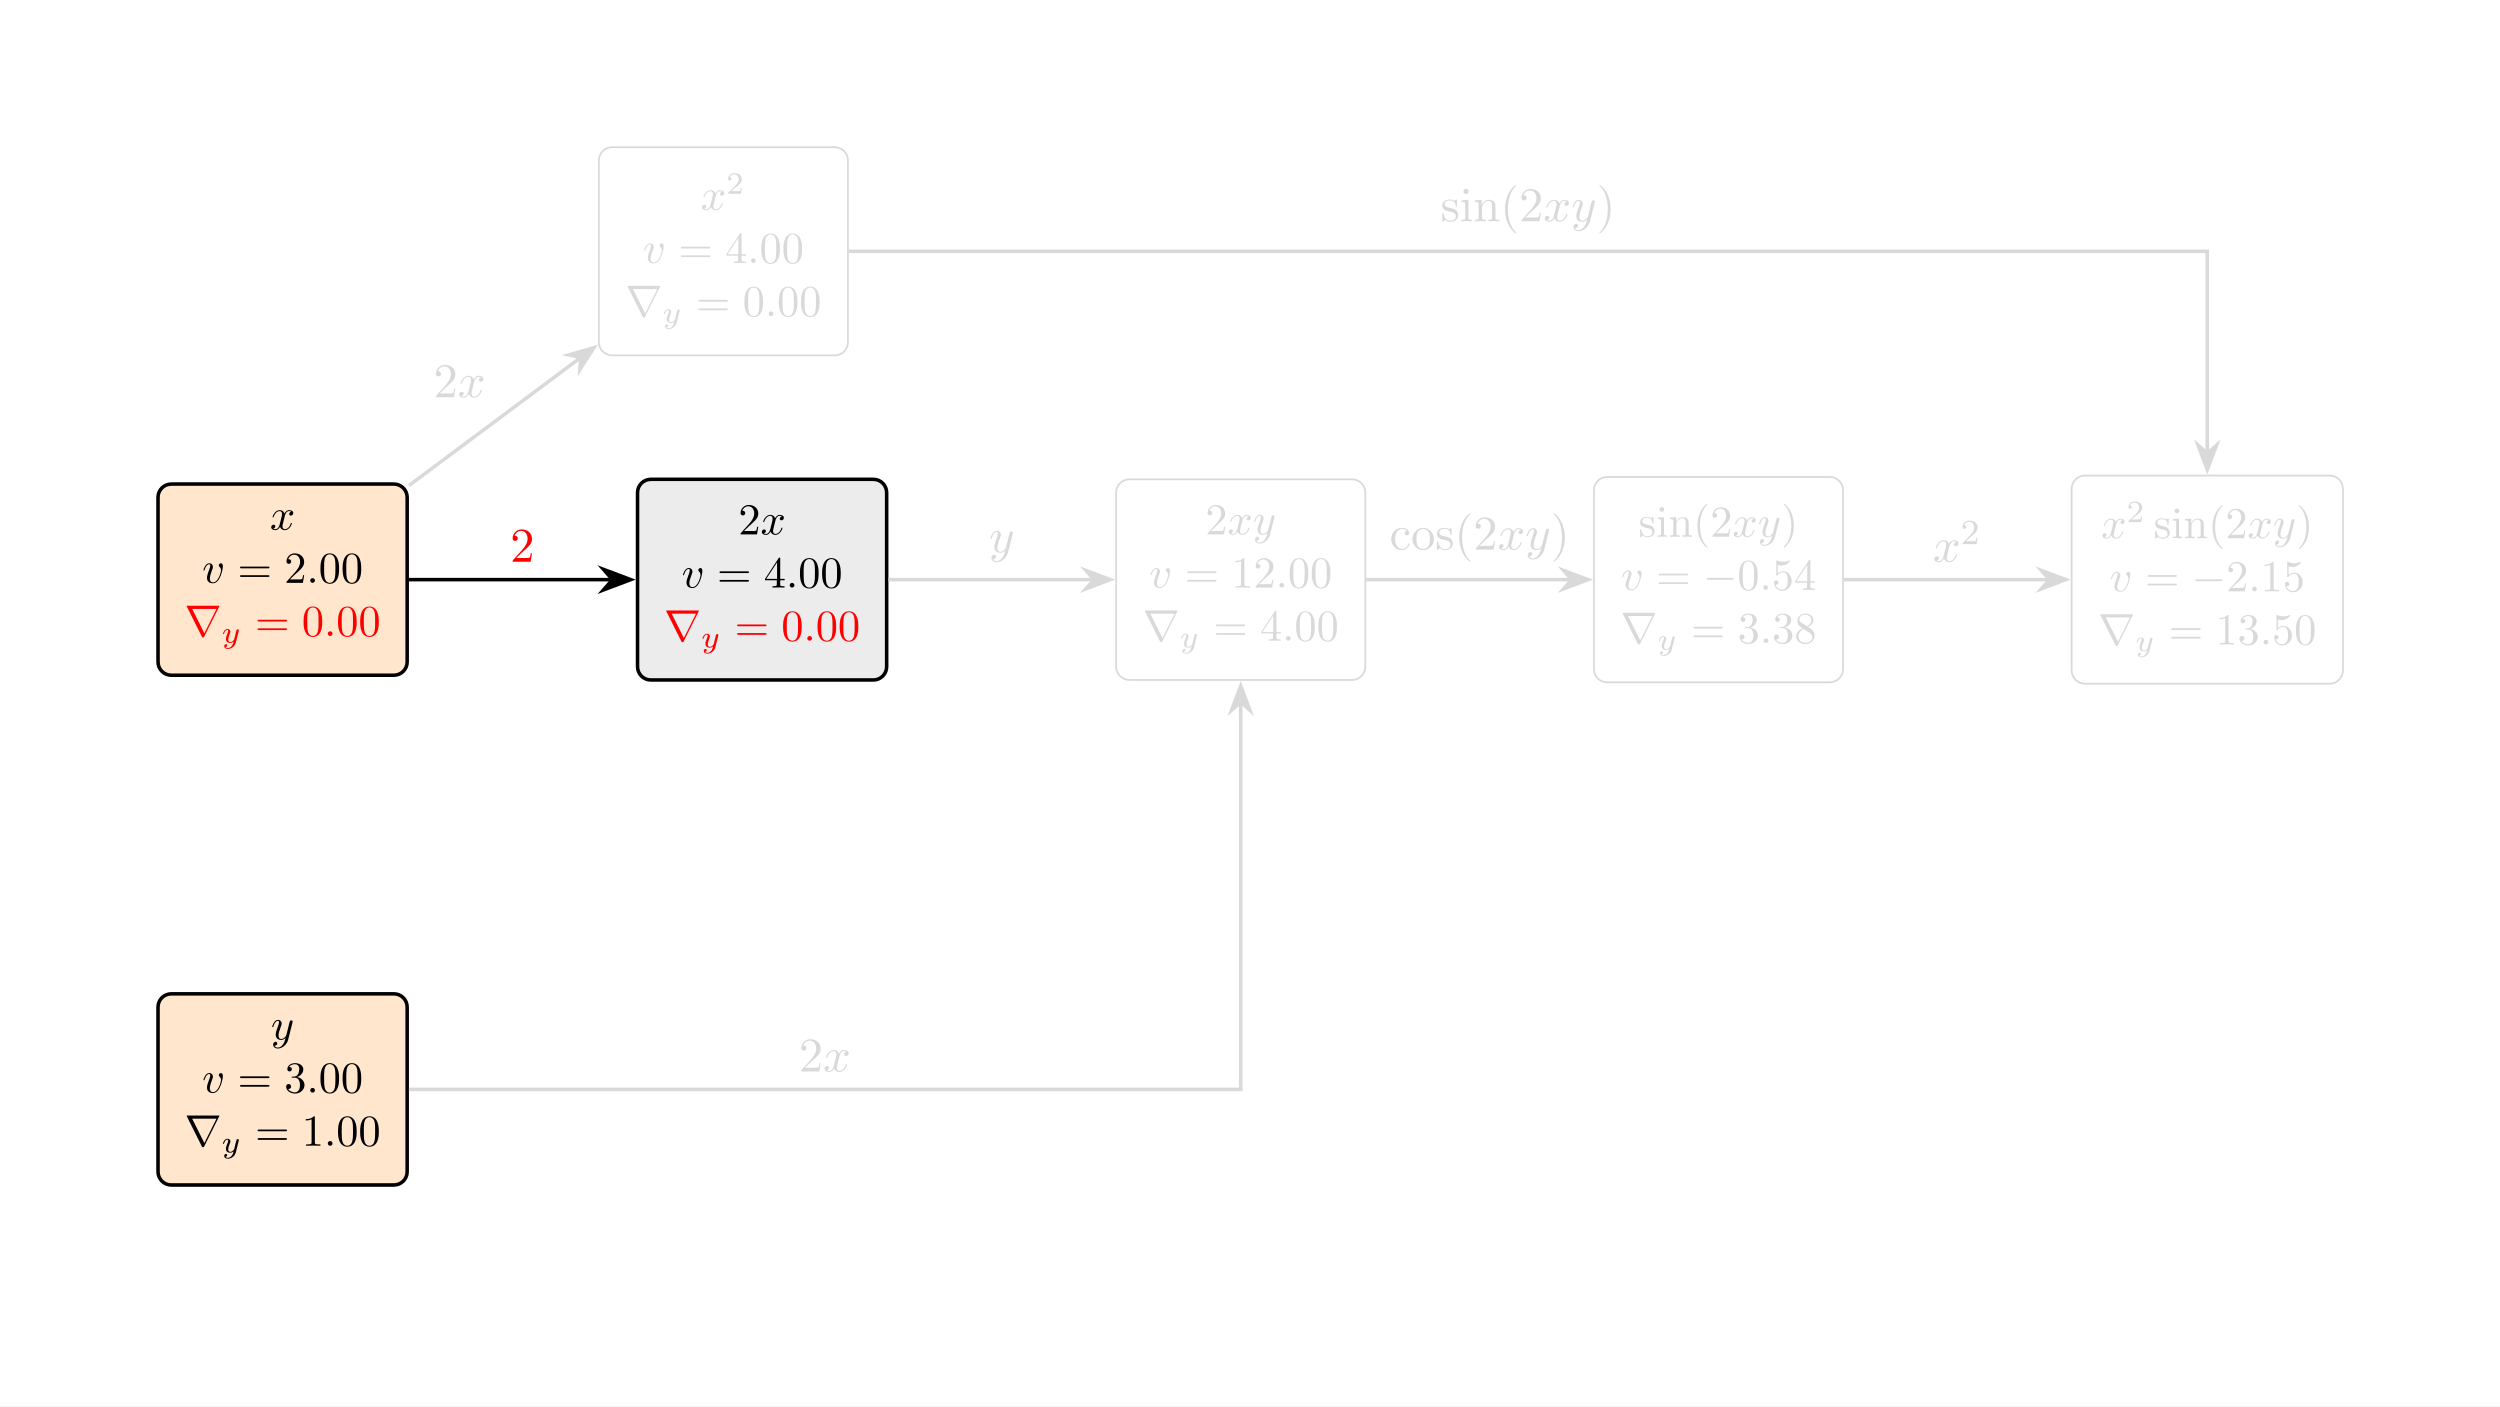
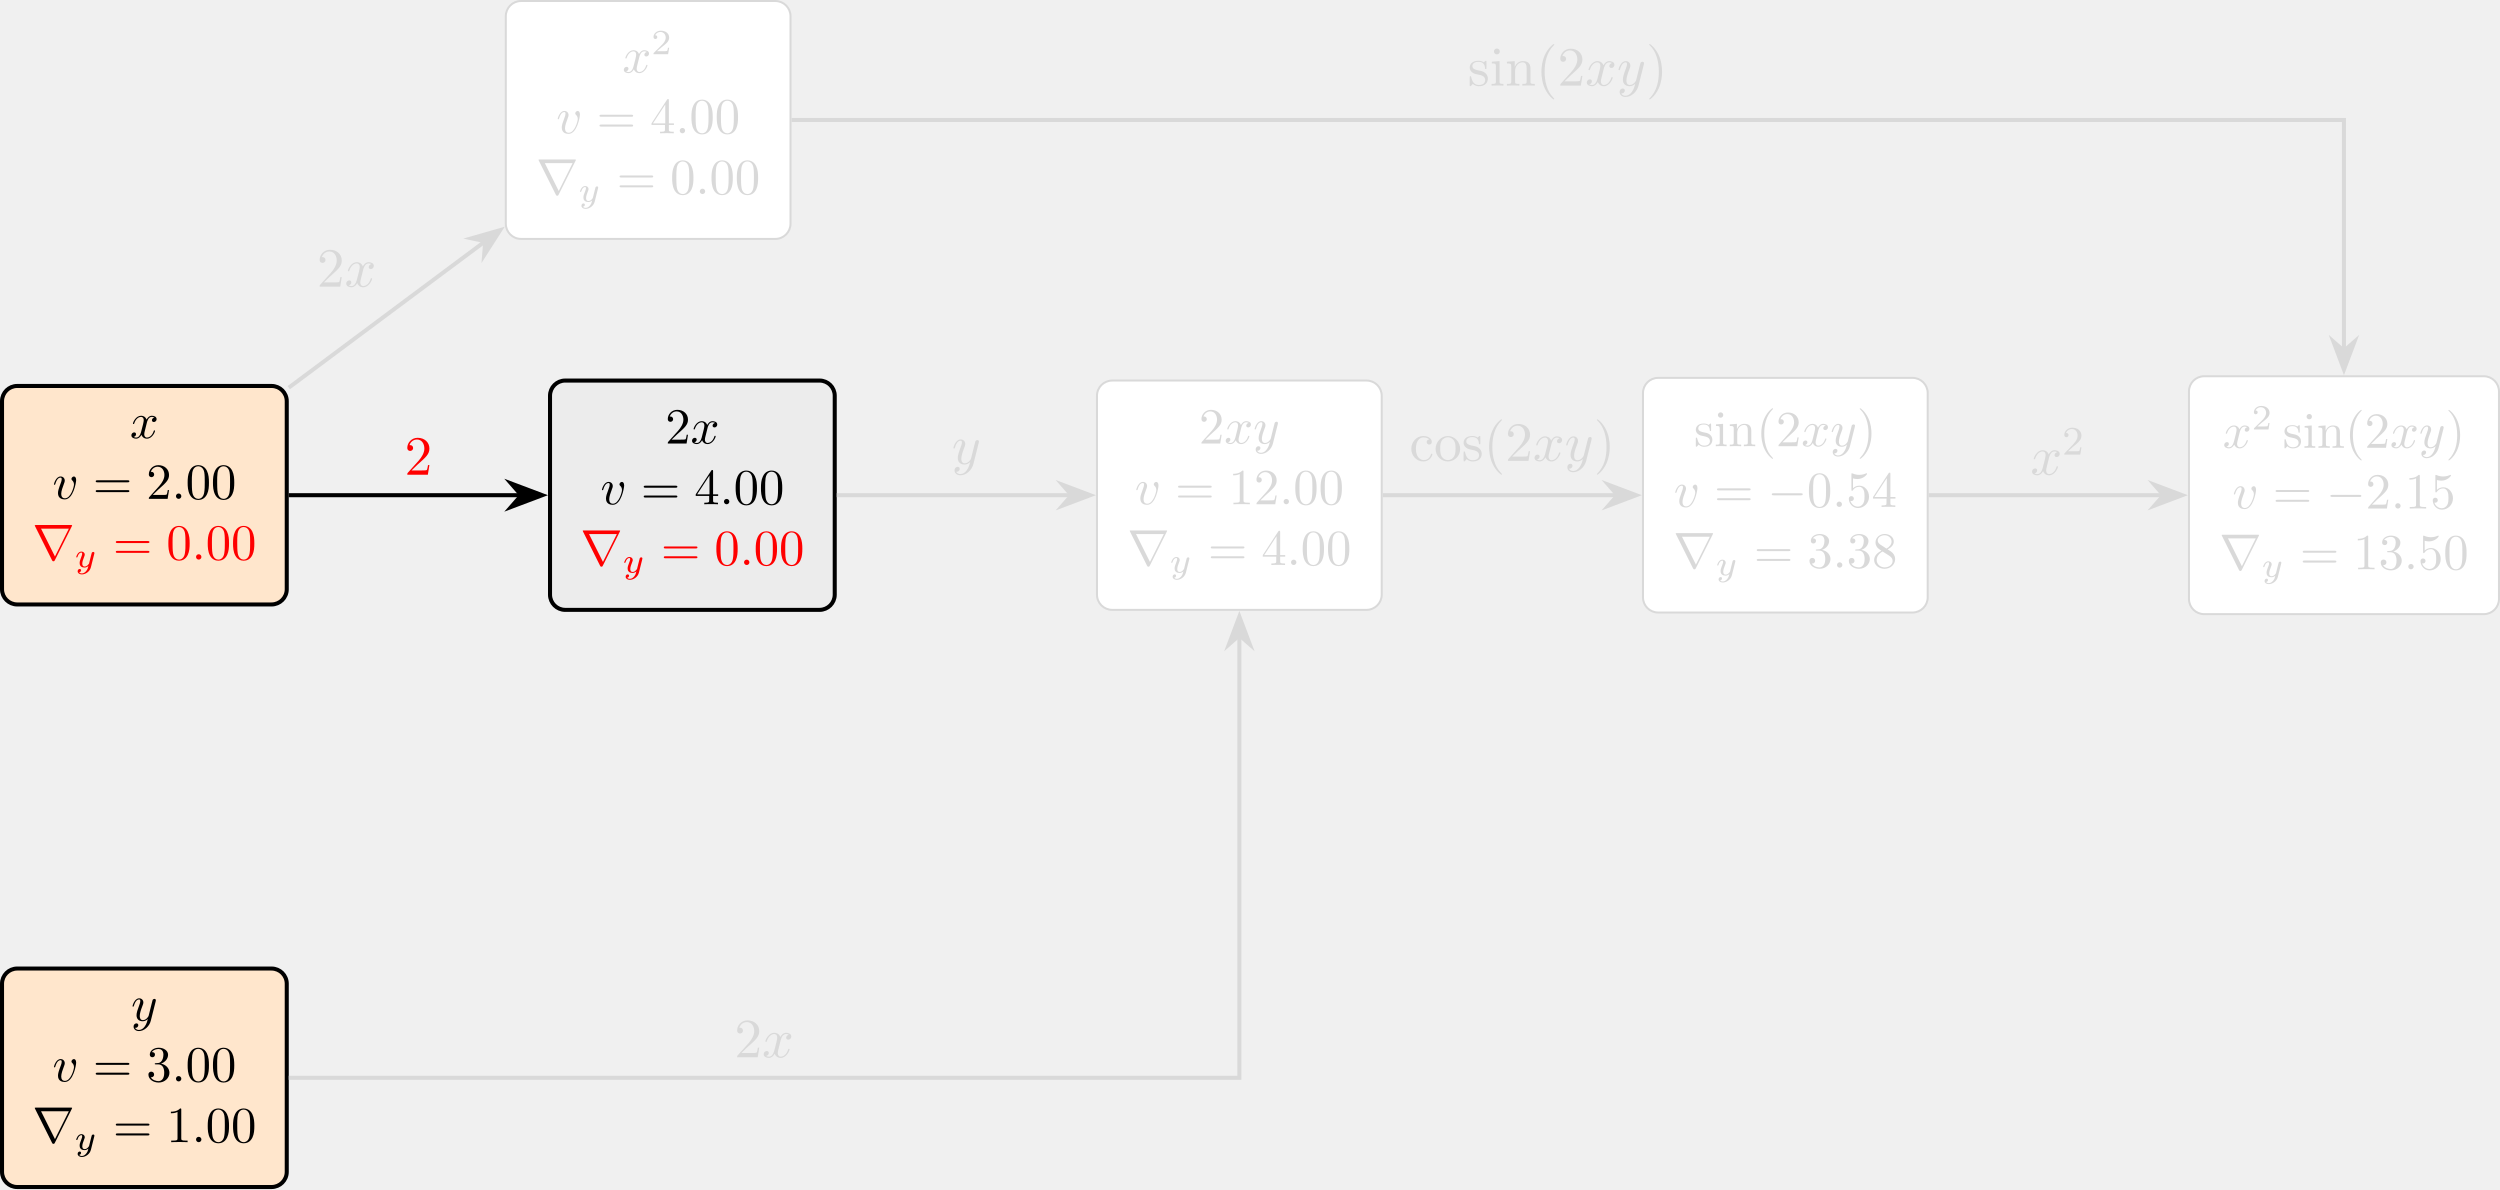
- <svg xmlns="http://www.w3.org/2000/svg" xmlns:xlink="http://www.w3.org/1999/xlink" version="1.1" width="453.543pt" height="255.118pt" viewBox="-72 -72 453.543 255.118">
+ <svg xmlns="http://www.w3.org/2000/svg" xmlns:xlink="http://www.w3.org/1999/xlink" version="1.1" width="396.861pt" height="188.755pt" viewBox="-43.653 -45.454 396.861 188.755">
  <defs>
    <path id="g0-58" d="M2.095-.578C2.095-.895 1.833-1.156 1.516-1.156S.938-.895 .938-.578S1.2 0 1.516 0S2.095-.262 2.095-.578Z" />
    <path id="g0-118" d="M5.105-4.058C5.105-4.647 4.822-4.822 4.625-4.822C4.353-4.822 4.091-4.538 4.091-4.298C4.091-4.156 4.145-4.091 4.265-3.971C4.495-3.753 4.636-3.469 4.636-3.076C4.636-2.618 3.971-.12 2.695-.12C2.138-.12 1.887-.502 1.887-1.069C1.887-1.68 2.182-2.476 2.52-3.382C2.596-3.567 2.651-3.72 2.651-3.927C2.651-4.418 2.302-4.822 1.756-4.822C.731-4.822 .316-3.24 .316-3.142C.316-3.033 .425-3.033 .447-3.033C.556-3.033 .567-3.055 .622-3.229C.938-4.331 1.407-4.582 1.724-4.582C1.811-4.582 1.996-4.582 1.996-4.233C1.996-3.96 1.887-3.665 1.811-3.469C1.331-2.204 1.189-1.702 1.189-1.233C1.189-.055 2.149 .12 2.651 .12C4.484 .12 5.105-3.491 5.105-4.058Z" />
    <path id="g0-120" d="M3.644-3.295C3.709-3.578 3.96-4.582 4.724-4.582C4.778-4.582 5.04-4.582 5.269-4.44C4.964-4.385 4.745-4.113 4.745-3.851C4.745-3.676 4.865-3.469 5.16-3.469C5.4-3.469 5.749-3.665 5.749-4.102C5.749-4.669 5.105-4.822 4.735-4.822C4.102-4.822 3.72-4.244 3.589-3.993C3.316-4.713 2.727-4.822 2.411-4.822C1.276-4.822 .655-3.415 .655-3.142C.655-3.033 .764-3.033 .785-3.033C.873-3.033 .905-3.055 .927-3.153C1.298-4.309 2.018-4.582 2.389-4.582C2.596-4.582 2.978-4.484 2.978-3.851C2.978-3.513 2.793-2.782 2.389-1.255C2.215-.578 1.833-.12 1.353-.12C1.287-.12 1.036-.12 .807-.262C1.08-.316 1.32-.545 1.32-.851C1.32-1.145 1.08-1.233 .916-1.233C.589-1.233 .316-.949 .316-.6C.316-.098 .862 .12 1.342 .12C2.062 .12 2.455-.644 2.487-.709C2.618-.305 3.011 .12 3.665 .12C4.789 .12 5.411-1.287 5.411-1.56C5.411-1.669 5.313-1.669 5.28-1.669C5.182-1.669 5.16-1.625 5.138-1.549C4.778-.382 4.036-.12 3.687-.12C3.262-.12 3.087-.469 3.087-.84C3.087-1.08 3.153-1.32 3.273-1.8L3.644-3.295Z" />
    <path id="g0-121" d="M5.302-4.156C5.345-4.309 5.345-4.331 5.345-4.407C5.345-4.604 5.193-4.702 5.029-4.702C4.92-4.702 4.745-4.636 4.647-4.473C4.625-4.418 4.538-4.08 4.495-3.884C4.418-3.6 4.342-3.305 4.276-3.011L3.785-1.047C3.742-.884 3.273-.12 2.553-.12C1.996-.12 1.876-.6 1.876-1.004C1.876-1.505 2.062-2.182 2.433-3.142C2.607-3.589 2.651-3.709 2.651-3.927C2.651-4.418 2.302-4.822 1.756-4.822C.72-4.822 .316-3.24 .316-3.142C.316-3.033 .425-3.033 .447-3.033C.556-3.033 .567-3.055 .622-3.229C.916-4.255 1.353-4.582 1.724-4.582C1.811-4.582 1.996-4.582 1.996-4.233C1.996-3.96 1.887-3.676 1.811-3.469C1.375-2.313 1.178-1.691 1.178-1.178C1.178-.207 1.865 .12 2.509 .12C2.935 .12 3.305-.065 3.611-.371C3.469 .196 3.338 .731 2.902 1.309C2.618 1.68 2.204 1.996 1.702 1.996C1.549 1.996 1.058 1.964 .873 1.538C1.047 1.538 1.189 1.538 1.342 1.407C1.451 1.309 1.56 1.167 1.56 .96C1.56 .622 1.265 .578 1.156 .578C.905 .578 .545 .753 .545 1.287C.545 1.833 1.025 2.236 1.702 2.236C2.825 2.236 3.949 1.244 4.255 .011L5.302-4.156Z" />
    <path id="g1-50" d="M2.248-1.626C2.375-1.745 2.71-2.008 2.837-2.12C3.332-2.574 3.802-3.013 3.802-3.738C3.802-4.686 3.005-5.3 2.008-5.3C1.052-5.3 .422-4.575 .422-3.866C.422-3.475 .733-3.419 .845-3.419C1.012-3.419 1.259-3.539 1.259-3.842C1.259-4.256 .861-4.256 .765-4.256C.996-4.838 1.53-5.037 1.921-5.037C2.662-5.037 3.045-4.407 3.045-3.738C3.045-2.909 2.463-2.303 1.522-1.339L.518-.303C.422-.215 .422-.199 .422 0H3.571L3.802-1.427H3.555C3.531-1.267 3.467-.869 3.371-.717C3.324-.654 2.718-.654 2.59-.654H1.172L2.248-1.626Z" />
    <path id="g2-40" d="M3.611 2.618C3.611 2.585 3.611 2.564 3.425 2.378C2.062 1.004 1.713-1.058 1.713-2.727C1.713-4.625 2.127-6.524 3.469-7.887C3.611-8.018 3.611-8.04 3.611-8.073C3.611-8.149 3.567-8.182 3.502-8.182C3.393-8.182 2.411-7.44 1.767-6.055C1.211-4.855 1.08-3.644 1.08-2.727C1.08-1.876 1.2-.556 1.8 .676C2.455 2.018 3.393 2.727 3.502 2.727C3.567 2.727 3.611 2.695 3.611 2.618Z" />
    <path id="g2-41" d="M3.153-2.727C3.153-3.578 3.033-4.898 2.433-6.131C1.778-7.473 .84-8.182 .731-8.182C.665-8.182 .622-8.138 .622-8.073C.622-8.04 .622-8.018 .829-7.822C1.898-6.742 2.52-5.007 2.52-2.727C2.52-.862 2.116 1.058 .764 2.433C.622 2.564 .622 2.585 .622 2.618C.622 2.684 .665 2.727 .731 2.727C.84 2.727 1.822 1.985 2.465 .6C3.022-.6 3.153-1.811 3.153-2.727Z" />
    <path id="g2-48" d="M5.018-3.491C5.018-4.364 4.964-5.236 4.582-6.044C4.08-7.091 3.185-7.265 2.727-7.265C2.073-7.265 1.276-6.982 .829-5.967C.48-5.215 .425-4.364 .425-3.491C.425-2.673 .469-1.691 .916-.862C1.385 .022 2.182 .24 2.716 .24C3.305 .24 4.135 .011 4.615-1.025C4.964-1.778 5.018-2.629 5.018-3.491ZM2.716 0C2.291 0 1.647-.273 1.451-1.32C1.331-1.975 1.331-2.978 1.331-3.622C1.331-4.32 1.331-5.04 1.418-5.629C1.625-6.927 2.444-7.025 2.716-7.025C3.076-7.025 3.796-6.829 4.004-5.749C4.113-5.138 4.113-4.309 4.113-3.622C4.113-2.804 4.113-2.062 3.993-1.364C3.829-.327 3.207 0 2.716 0Z" />
    <path id="g2-49" d="M3.207-6.982C3.207-7.244 3.207-7.265 2.956-7.265C2.28-6.567 1.32-6.567 .971-6.567V-6.229C1.189-6.229 1.833-6.229 2.4-6.513V-.862C2.4-.469 2.367-.338 1.385-.338H1.036V0C1.418-.033 2.367-.033 2.804-.033S4.189-.033 4.571 0V-.338H4.222C3.24-.338 3.207-.458 3.207-.862V-6.982Z" />
    <path id="g2-50" d="M1.385-.84L2.542-1.964C4.244-3.469 4.898-4.058 4.898-5.149C4.898-6.393 3.916-7.265 2.585-7.265C1.353-7.265 .545-6.262 .545-5.291C.545-4.68 1.091-4.68 1.124-4.68C1.309-4.68 1.691-4.811 1.691-5.258C1.691-5.542 1.495-5.825 1.113-5.825C1.025-5.825 1.004-5.825 .971-5.815C1.222-6.524 1.811-6.927 2.444-6.927C3.436-6.927 3.905-6.044 3.905-5.149C3.905-4.276 3.36-3.415 2.76-2.738L.665-.404C.545-.284 .545-.262 .545 0H4.593L4.898-1.898H4.625C4.571-1.571 4.495-1.091 4.385-.927C4.309-.84 3.589-.84 3.349-.84H1.385Z" />
    <path id="g2-51" d="M3.164-3.84C4.058-4.135 4.691-4.898 4.691-5.76C4.691-6.655 3.731-7.265 2.684-7.265C1.582-7.265 .753-6.611 .753-5.782C.753-5.422 .993-5.215 1.309-5.215C1.647-5.215 1.865-5.455 1.865-5.771C1.865-6.316 1.353-6.316 1.189-6.316C1.527-6.851 2.247-6.993 2.64-6.993C3.087-6.993 3.687-6.753 3.687-5.771C3.687-5.64 3.665-5.007 3.382-4.527C3.055-4.004 2.684-3.971 2.411-3.96C2.324-3.949 2.062-3.927 1.985-3.927C1.898-3.916 1.822-3.905 1.822-3.796C1.822-3.676 1.898-3.676 2.084-3.676H2.564C3.458-3.676 3.862-2.935 3.862-1.865C3.862-.382 3.109-.065 2.629-.065C2.16-.065 1.342-.251 .96-.895C1.342-.84 1.68-1.08 1.68-1.495C1.68-1.887 1.385-2.105 1.069-2.105C.807-2.105 .458-1.953 .458-1.473C.458-.48 1.473 .24 2.662 .24C3.993 .24 4.985-.753 4.985-1.865C4.985-2.76 4.298-3.611 3.164-3.84Z" />
    <path id="g2-52" d="M3.207-1.8V-.851C3.207-.458 3.185-.338 2.378-.338H2.149V0C2.596-.033 3.164-.033 3.622-.033S4.658-.033 5.105 0V-.338H4.876C4.069-.338 4.047-.458 4.047-.851V-1.8H5.138V-2.138H4.047V-7.102C4.047-7.32 4.047-7.385 3.873-7.385C3.775-7.385 3.742-7.385 3.655-7.255L.305-2.138V-1.8H3.207ZM3.273-2.138H.611L3.273-6.207V-2.138Z" />
    <path id="g2-53" d="M4.898-2.193C4.898-3.491 4.004-4.582 2.825-4.582C2.302-4.582 1.833-4.407 1.44-4.025V-6.153C1.658-6.087 2.018-6.011 2.367-6.011C3.709-6.011 4.473-7.004 4.473-7.145C4.473-7.211 4.44-7.265 4.364-7.265C4.353-7.265 4.331-7.265 4.276-7.233C4.058-7.135 3.524-6.916 2.793-6.916C2.356-6.916 1.855-6.993 1.342-7.222C1.255-7.255 1.233-7.255 1.211-7.255C1.102-7.255 1.102-7.167 1.102-6.993V-3.764C1.102-3.567 1.102-3.48 1.255-3.48C1.331-3.48 1.353-3.513 1.396-3.578C1.516-3.753 1.92-4.342 2.804-4.342C3.371-4.342 3.644-3.84 3.731-3.644C3.905-3.24 3.927-2.815 3.927-2.269C3.927-1.887 3.927-1.233 3.665-.775C3.404-.349 3-.065 2.498-.065C1.702-.065 1.08-.644 .895-1.287C.927-1.276 .96-1.265 1.08-1.265C1.44-1.265 1.625-1.538 1.625-1.8S1.44-2.335 1.08-2.335C.927-2.335 .545-2.258 .545-1.756C.545-.818 1.298 .24 2.52 .24C3.785 .24 4.898-.807 4.898-2.193Z" />
    <path id="g2-56" d="M1.778-4.985C1.276-5.313 1.233-5.684 1.233-5.869C1.233-6.535 1.942-6.993 2.716-6.993C3.513-6.993 4.211-6.425 4.211-5.64C4.211-5.018 3.785-4.495 3.131-4.113L1.778-4.985ZM3.371-3.949C4.156-4.353 4.691-4.92 4.691-5.64C4.691-6.644 3.72-7.265 2.727-7.265C1.636-7.265 .753-6.458 .753-5.444C.753-5.247 .775-4.756 1.233-4.244C1.353-4.113 1.756-3.84 2.029-3.655C1.396-3.338 .458-2.727 .458-1.647C.458-.491 1.571 .24 2.716 .24C3.949 .24 4.985-.665 4.985-1.833C4.985-2.225 4.865-2.716 4.451-3.175C4.244-3.404 4.069-3.513 3.371-3.949ZM2.28-3.491L3.622-2.64C3.927-2.433 4.44-2.105 4.44-1.44C4.44-.633 3.622-.065 2.727-.065C1.789-.065 1.004-.742 1.004-1.647C1.004-2.28 1.353-2.978 2.28-3.491Z" />
    <path id="g2-61" d="M7.495-3.567C7.658-3.567 7.865-3.567 7.865-3.785S7.658-4.004 7.505-4.004H.971C.818-4.004 .611-4.004 .611-3.785S.818-3.567 .982-3.567H7.495ZM7.505-1.451C7.658-1.451 7.865-1.451 7.865-1.669S7.658-1.887 7.495-1.887H.982C.818-1.887 .611-1.887 .611-1.669S.818-1.451 .971-1.451H7.505Z" />
    <path id="g2-99" d="M1.276-2.378C1.276-4.156 2.171-4.615 2.749-4.615C2.847-4.615 3.535-4.604 3.916-4.211C3.469-4.178 3.404-3.851 3.404-3.709C3.404-3.425 3.6-3.207 3.905-3.207C4.189-3.207 4.407-3.393 4.407-3.72C4.407-4.462 3.578-4.887 2.738-4.887C1.375-4.887 .371-3.709 .371-2.356C.371-.96 1.451 .12 2.716 .12C4.178 .12 4.527-1.189 4.527-1.298S4.418-1.407 4.385-1.407C4.287-1.407 4.265-1.364 4.244-1.298C3.927-.284 3.218-.153 2.815-.153C2.236-.153 1.276-.622 1.276-2.378Z" />
    <path id="g2-105" d="M1.931-4.822L.404-4.702V-4.364C1.113-4.364 1.211-4.298 1.211-3.764V-.829C1.211-.338 1.091-.338 .36-.338V0C.709-.011 1.298-.033 1.56-.033C1.942-.033 2.324-.011 2.695 0V-.338C1.975-.338 1.931-.393 1.931-.818V-4.822ZM1.975-6.72C1.975-7.069 1.702-7.298 1.396-7.298C1.058-7.298 .818-7.004 .818-6.72C.818-6.425 1.058-6.142 1.396-6.142C1.702-6.142 1.975-6.371 1.975-6.72Z" />
    <path id="g2-110" d="M1.2-3.753V-.829C1.2-.338 1.08-.338 .349-.338V0C.731-.011 1.287-.033 1.582-.033C1.865-.033 2.433-.011 2.804 0V-.338C2.073-.338 1.953-.338 1.953-.829V-2.836C1.953-3.971 2.727-4.582 3.425-4.582C4.113-4.582 4.233-3.993 4.233-3.371V-.829C4.233-.338 4.113-.338 3.382-.338V0C3.764-.011 4.32-.033 4.615-.033C4.898-.033 5.465-.011 5.836 0V-.338C5.269-.338 4.996-.338 4.985-.665V-2.749C4.985-3.687 4.985-4.025 4.647-4.418C4.495-4.604 4.135-4.822 3.502-4.822C2.705-4.822 2.193-4.353 1.887-3.676V-4.822L.349-4.702V-4.364C1.113-4.364 1.2-4.287 1.2-3.753Z" />
    <path id="g2-111" d="M5.138-2.335C5.138-3.731 4.047-4.887 2.727-4.887C1.364-4.887 .305-3.698 .305-2.335C.305-.927 1.44 .12 2.716 .12C4.036 .12 5.138-.949 5.138-2.335ZM2.727-.153C2.258-.153 1.778-.382 1.484-.884C1.211-1.364 1.211-2.029 1.211-2.422C1.211-2.847 1.211-3.436 1.473-3.916C1.767-4.418 2.28-4.647 2.716-4.647C3.196-4.647 3.665-4.407 3.949-3.938S4.233-2.836 4.233-2.422C4.233-2.029 4.233-1.44 3.993-.96C3.753-.469 3.273-.153 2.727-.153Z" />
    <path id="g2-115" d="M2.269-2.116C2.509-2.073 3.404-1.898 3.404-1.113C3.404-.556 3.022-.12 2.171-.12C1.255-.12 .862-.742 .655-1.669C.622-1.811 .611-1.855 .502-1.855C.36-1.855 .36-1.778 .36-1.582V-.142C.36 .044 .36 .12 .48 .12C.535 .12 .545 .109 .753-.098C.775-.12 .775-.142 .971-.349C1.451 .109 1.942 .12 2.171 .12C3.425 .12 3.927-.611 3.927-1.396C3.927-1.975 3.6-2.302 3.469-2.433C3.109-2.782 2.684-2.869 2.225-2.956C1.615-3.076 .884-3.218 .884-3.851C.884-4.233 1.167-4.68 2.105-4.68C3.305-4.68 3.36-3.698 3.382-3.36C3.393-3.262 3.491-3.262 3.513-3.262C3.655-3.262 3.655-3.316 3.655-3.524V-4.625C3.655-4.811 3.655-4.887 3.535-4.887C3.48-4.887 3.458-4.887 3.316-4.756C3.284-4.713 3.175-4.615 3.131-4.582C2.716-4.887 2.269-4.887 2.105-4.887C.775-4.887 .36-4.156 .36-3.545C.36-3.164 .535-2.858 .829-2.618C1.178-2.335 1.484-2.269 2.269-2.116Z" />
    <path id="g3-0" d="M6.565-2.291C6.735-2.291 6.914-2.291 6.914-2.491S6.735-2.69 6.565-2.69H1.176C1.006-2.69 .827-2.69 .827-2.491S1.006-2.291 1.176-2.291H6.565Z" />
    <path id="g3-114" d="M7.771-6.585C7.791-6.615 7.821-6.685 7.821-6.725C7.821-6.795 7.811-6.804 7.582-6.804H.707C.478-6.804 .468-6.795 .468-6.725C.468-6.685 .498-6.615 .518-6.585L3.875 .139C3.945 .269 3.975 .329 4.144 .329S4.344 .269 4.413 .139L7.771-6.585ZM1.704-6.087H7.173L4.443-.608L1.704-6.087Z" />
    <use id="g4-58" xlink:href="#g0-58" transform="scale(.913242)" />
    <use id="g4-118" xlink:href="#g0-118" transform="scale(.913242)" />
    <use id="g4-120" xlink:href="#g0-120" transform="scale(.913242)" />
    <use id="g4-121" xlink:href="#g0-121" transform="scale(.913242)" />
    <path id="g5-121" d="M3.877-2.629C3.905-2.727 3.905-2.741 3.905-2.783C3.905-2.922 3.794-3.006 3.675-3.006C3.599-3.006 3.466-2.971 3.389-2.838C3.368-2.797 3.313-2.573 3.278-2.434L3.131-1.855C3.089-1.688 2.873-.809 2.852-.732C2.845-.732 2.538-.126 1.995-.126C1.52-.126 1.52-.579 1.52-.704C1.52-1.081 1.681-1.52 1.89-2.057C1.974-2.28 2.008-2.364 2.008-2.483C2.008-2.817 1.723-3.075 1.346-3.075C.642-3.075 .328-2.127 .328-2.008C.328-1.918 .425-1.918 .446-1.918C.544-1.918 .551-1.953 .572-2.029C.746-2.608 1.046-2.88 1.325-2.88C1.444-2.88 1.499-2.803 1.499-2.636C1.499-2.476 1.437-2.322 1.402-2.232C1.067-1.381 .997-1.123 .997-.816C.997-.697 .997-.37 1.269-.146C1.485 .035 1.778 .07 1.967 .07C2.246 .07 2.497-.035 2.727-.244C2.636 .139 2.559 .432 2.267 .781C2.078 .997 1.799 1.227 1.43 1.227C1.381 1.227 1.053 1.227 .907 .997C1.283 .955 1.283 .621 1.283 .614C1.283 .391 1.081 .349 1.011 .349C.837 .349 .607 .488 .607 .809C.607 1.165 .941 1.423 1.437 1.423C2.141 1.423 2.999 .879 3.215 .007L3.877-2.629Z" />
    <use id="g6-40" xlink:href="#g2-40" transform="scale(.913242)" />
    <use id="g6-41" xlink:href="#g2-41" transform="scale(.913242)" />
    <use id="g6-48" xlink:href="#g2-48" transform="scale(.913242)" />
    <use id="g6-49" xlink:href="#g2-49" transform="scale(.913242)" />
    <use id="g6-50" xlink:href="#g2-50" transform="scale(.913242)" />
    <use id="g6-51" xlink:href="#g2-51" transform="scale(.913242)" />
    <use id="g6-52" xlink:href="#g2-52" transform="scale(.913242)" />
    <use id="g6-53" xlink:href="#g2-53" transform="scale(.913242)" />
    <use id="g6-56" xlink:href="#g2-56" transform="scale(.913242)" />
    <use id="g6-61" xlink:href="#g2-61" transform="scale(.913242)" />
    <use id="g6-105" xlink:href="#g2-105" transform="scale(.913242)" />
    <use id="g6-110" xlink:href="#g2-110" transform="scale(.913242)" />
    <use id="g6-115" xlink:href="#g2-115" transform="scale(.913242)" />
    <path id="g7-50" d="M3.522-1.269H3.285C3.264-1.116 3.194-.704 3.103-.635C3.048-.593 2.511-.593 2.413-.593H1.13C1.862-1.241 2.106-1.437 2.525-1.764C3.041-2.176 3.522-2.608 3.522-3.271C3.522-4.115 2.783-4.631 1.89-4.631C1.025-4.631 .439-4.024 .439-3.382C.439-3.027 .739-2.992 .809-2.992C.976-2.992 1.179-3.11 1.179-3.361C1.179-3.487 1.13-3.731 .767-3.731C.983-4.226 1.458-4.38 1.785-4.38C2.483-4.38 2.845-3.836 2.845-3.271C2.845-2.664 2.413-2.183 2.19-1.932L.509-.272C.439-.209 .439-.195 .439 0H3.313L3.522-1.269Z" />
  </defs>
-   <g id="page1">
-     <rect x="-72" y="-72" height="255.118" width="453.543" fill="#fff" />
+   <g id="page10">
    <path d="M-.547 15.816H-40.922C-42.254 15.816-43.332 16.895-43.332 18.227V48.09C-43.332 49.418-42.254 50.5-40.922 50.5H-.547C.785 50.5 1.867 49.418 1.867 48.09V18.227C1.867 16.895 .785 15.816-.547 15.816Z" fill="#ffe6cc" />
    <path d="M-.547 15.816H-40.922C-42.254 15.816-43.332 16.895-43.332 18.227V48.09C-43.332 49.418-42.254 50.5-40.922 50.5H-.547C.785 50.5 1.867 49.418 1.867 48.09V18.227C1.867 16.895 .785 15.816-.547 15.816Z" stroke="#000" fill="none" stroke-width=".643" stroke-miterlimit="10" />
-     <g transform="matrix(.8065 0 0 .8065 -26.22478 37.95085)">
+     <g transform="translate(-26.22478 37.95085)scale(.8065)">
      <use x="3.961" y="-17.18" xlink:href="#g4-120" />
      <use x="-11.282" y="-5.225" xlink:href="#g4-118" />
      <use x="-3.328" y="-5.225" xlink:href="#g6-61" />
      <use x="7.188" y="-5.225" xlink:href="#g6-50" />
      <use x="12.169" y="-5.225" xlink:href="#g4-58" />
      <use x="14.936" y="-5.225" xlink:href="#g6-48" />
      <use x="19.918" y="-5.225" xlink:href="#g6-48" />
    </g>
-     <g fill="#f00" transform="matrix(.8065 0 0 .8065 -26.22478 37.95085)">
+     <g fill="#f00" transform="translate(-26.22478 37.95085)scale(.8065)">
      <use x="-15.235" y="6.731" xlink:href="#g3-114" />
      <use x="-6.932" y="8.225" xlink:href="#g5-121" />
      <use x=".624" y="6.731" xlink:href="#g6-61" />
      <use x="11.14" y="6.731" xlink:href="#g6-48" />
      <use x="16.121" y="6.731" xlink:href="#g4-58" />
      <use x="18.889" y="6.731" xlink:href="#g6-48" />
      <use x="23.87" y="6.731" xlink:href="#g6-48" />
    </g>
    <path d="M-.547 108.297H-40.922C-42.254 108.297-43.332 109.375-43.332 110.707V140.571C-43.332 141.902-42.254 142.98-40.922 142.98H-.547C.785 142.98 1.867 141.902 1.867 140.571V110.707C1.867 109.375 .785 108.297-.547 108.297Z" fill="#ffe6cc" />
    <path d="M-.547 108.297H-40.922C-42.254 108.297-43.332 109.375-43.332 110.707V140.571C-43.332 141.902-42.254 142.98-40.922 142.98H-.547C.785 142.98 1.867 141.902 1.867 140.571V110.707C1.867 109.375 .785 108.297-.547 108.297Z" stroke="#000" fill="none" stroke-width=".643" stroke-miterlimit="10" />
-     <g transform="matrix(.8065 0 0 .8065 -26.22478 130.4318)">
+     <g transform="translate(-26.22478 130.4318)scale(.8065)">
      <use x="4.187" y="-17.18" xlink:href="#g4-121" />
      <use x="-11.282" y="-5.225" xlink:href="#g4-118" />
      <use x="-3.328" y="-5.225" xlink:href="#g6-61" />
      <use x="7.188" y="-5.225" xlink:href="#g6-51" />
      <use x="12.169" y="-5.225" xlink:href="#g4-58" />
      <use x="14.936" y="-5.225" xlink:href="#g6-48" />
      <use x="19.918" y="-5.225" xlink:href="#g6-48" />
      <use x="-15.235" y="6.731" xlink:href="#g3-114" />
      <use x="-6.932" y="8.225" xlink:href="#g5-121" />
      <use x=".624" y="6.731" xlink:href="#g6-61" />
      <use x="11.14" y="6.731" xlink:href="#g6-49" />
      <use x="16.121" y="6.731" xlink:href="#g4-58" />
      <use x="18.889" y="6.731" xlink:href="#g6-48" />
      <use x="23.87" y="6.731" xlink:href="#g6-48" />
    </g>
+     <path d="M79.426-45.293H39.051C37.719-45.293 36.641-44.215 36.641-42.883V-9.941C36.641-8.609 37.719-7.527 39.051-7.527H79.426C80.758-7.527 81.836-8.609 81.836-9.941V-42.883C81.836-44.215 80.758-45.293 79.426-45.293Z" fill="#fff" />
    <path d="M79.426-45.293H39.051C37.719-45.293 36.641-44.215 36.641-42.883V-9.941C36.641-8.609 37.719-7.527 39.051-7.527H79.426C80.758-7.527 81.836-8.609 81.836-9.941V-42.883C81.836-44.215 80.758-45.293 79.426-45.293Z" stroke="#d9d9d9" fill="none" stroke-width=".321" stroke-miterlimit="10" />
-     <g fill="#d9d9d9" transform="matrix(.8065 0 0 .8065 53.74752 -20.07725)">
+     <g fill="#d9d9d9" transform="translate(53.74752 -20.07725)scale(.8065)">
      <use x="1.727" y="-17.18" xlink:href="#g4-120" />
      <use x="7.421" y="-20.795" xlink:href="#g7-50" />
      <use x="-11.282" y="-5.225" xlink:href="#g4-118" />
      <use x="-3.328" y="-5.225" xlink:href="#g6-61" />
      <use x="7.188" y="-5.225" xlink:href="#g6-52" />
      <use x="12.169" y="-5.225" xlink:href="#g4-58" />
      <use x="14.936" y="-5.225" xlink:href="#g6-48" />
      <use x="19.918" y="-5.225" xlink:href="#g6-48" />
      <use x="-15.235" y="6.731" xlink:href="#g3-114" />
      <use x="-6.932" y="8.225" xlink:href="#g5-121" />
      <use x=".624" y="6.731" xlink:href="#g6-61" />
      <use x="11.14" y="6.731" xlink:href="#g6-48" />
      <use x="16.121" y="6.731" xlink:href="#g4-58" />
      <use x="18.889" y="6.731" xlink:href="#g6-48" />
      <use x="23.87" y="6.731" xlink:href="#g6-48" />
    </g>
    <path d="M86.445 14.957H46.07C44.738 14.957 43.66 16.035 43.66 17.367V48.949C43.66 50.277 44.738 51.359 46.07 51.359H86.445C87.777 51.359 88.855 50.277 88.855 48.949V17.367C88.855 16.035 87.777 14.957 86.445 14.957Z" fill="#ececec" />
    <path d="M86.445 14.957H46.07C44.738 14.957 43.66 16.035 43.66 17.367V48.949C43.66 50.277 44.738 51.359 46.07 51.359H86.445C87.777 51.359 88.855 50.277 88.855 48.949V17.367C88.855 16.035 87.777 14.957 86.445 14.957Z" stroke="#000" fill="none" stroke-width=".643" stroke-miterlimit="10" />
-     <g transform="matrix(.8065 0 0 .8065 60.76682 38.81005)">
+     <g transform="translate(60.76682 38.81005)scale(.8065)">
      <use x="1.471" y="-17.18" xlink:href="#g6-50" />
      <use x="6.452" y="-17.18" xlink:href="#g4-120" />
      <use x="-11.282" y="-5.225" xlink:href="#g4-118" />
      <use x="-3.328" y="-5.225" xlink:href="#g6-61" />
      <use x="7.188" y="-5.225" xlink:href="#g6-52" />
      <use x="12.169" y="-5.225" xlink:href="#g4-58" />
      <use x="14.936" y="-5.225" xlink:href="#g6-48" />
      <use x="19.918" y="-5.225" xlink:href="#g6-48" />
    </g>
-     <g fill="#f00" transform="matrix(.8065 0 0 .8065 60.76682 38.81005)">
+     <g fill="#f00" transform="translate(60.76682 38.81005)scale(.8065)">
      <use x="-15.235" y="6.731" xlink:href="#g3-114" />
      <use x="-6.932" y="8.225" xlink:href="#g5-121" />
      <use x=".624" y="6.731" xlink:href="#g6-61" />
      <use x="11.14" y="6.731" xlink:href="#g6-48" />
      <use x="16.121" y="6.731" xlink:href="#g4-58" />
      <use x="18.889" y="6.731" xlink:href="#g6-48" />
      <use x="23.87" y="6.731" xlink:href="#g6-48" />
    </g>
+     <path d="M173.277 14.957H132.902C131.57 14.957 130.488 16.035 130.488 17.367V48.949C130.488 50.277 131.57 51.359 132.902 51.359H173.277C174.61 51.359 175.688 50.277 175.688 48.949V17.367C175.688 16.035 174.61 14.957 173.277 14.957Z" fill="#fff" />
    <path d="M173.277 14.957H132.902C131.57 14.957 130.488 16.035 130.488 17.367V48.949C130.488 50.277 131.57 51.359 132.902 51.359H173.277C174.61 51.359 175.688 50.277 175.688 48.949V17.367C175.688 16.035 174.61 14.957 173.277 14.957Z" stroke="#d9d9d9" fill="none" stroke-width=".321" stroke-miterlimit="10" />
-     <g fill="#d9d9d9" transform="matrix(.8065 0 0 .8065 147.5976 38.81005)">
+     <g fill="#d9d9d9" transform="translate(147.5976 38.81005)scale(.8065)">
      <use x="-1.15" y="-17.18" xlink:href="#g6-50" />
      <use x="3.831" y="-17.18" xlink:href="#g4-120" />
      <use x="9.525" y="-17.18" xlink:href="#g4-121" />
      <use x="-13.773" y="-5.225" xlink:href="#g4-118" />
      <use x="-5.819" y="-5.225" xlink:href="#g6-61" />
      <use x="4.697" y="-5.225" xlink:href="#g6-49" />
      <use x="9.678" y="-5.225" xlink:href="#g6-50" />
      <use x="14.66" y="-5.225" xlink:href="#g4-58" />
      <use x="17.427" y="-5.225" xlink:href="#g6-48" />
      <use x="22.408" y="-5.225" xlink:href="#g6-48" />
      <use x="-15.235" y="6.731" xlink:href="#g3-114" />
      <use x="-6.932" y="8.225" xlink:href="#g5-121" />
      <use x=".624" y="6.731" xlink:href="#g6-61" />
      <use x="11.14" y="6.731" xlink:href="#g6-52" />
      <use x="16.121" y="6.731" xlink:href="#g4-58" />
      <use x="18.889" y="6.731" xlink:href="#g6-48" />
      <use x="23.87" y="6.731" xlink:href="#g6-48" />
    </g>
+     <path d="M259.949 14.531H219.57C218.238 14.531 217.161 15.609 217.161 16.941V49.371C217.161 50.703 218.238 51.781 219.57 51.781H259.949C261.278 51.781 262.359 50.703 262.359 49.371V16.941C262.359 15.609 261.278 14.531 259.949 14.531Z" fill="#fff" />
    <path d="M259.949 14.531H219.57C218.238 14.531 217.161 15.609 217.161 16.941V49.371C217.161 50.703 218.238 51.781 219.57 51.781H259.949C261.278 51.781 262.359 50.703 262.359 49.371V16.941C262.359 15.609 261.278 14.531 259.949 14.531Z" stroke="#d9d9d9" fill="none" stroke-width=".321" stroke-miterlimit="10" />
-     <g fill="#d9d9d9" transform="matrix(.8065 0 0 .8065 234.2676 39.23416)">
+     <g fill="#d9d9d9" transform="translate(234.2676 39.23416)scale(.8065)">
      <use x="-11.141" y="-17.18" xlink:href="#g6-115" />
      <use x="-7.211" y="-17.18" xlink:href="#g6-105" />
      <use x="-4.443" y="-17.18" xlink:href="#g6-110" />
      <use x="1.091" y="-17.18" xlink:href="#g6-40" />
      <use x="4.966" y="-17.18" xlink:href="#g6-50" />
      <use x="9.947" y="-17.18" xlink:href="#g4-120" />
      <use x="15.641" y="-17.18" xlink:href="#g4-121" />
      <use x="20.883" y="-17.18" xlink:href="#g6-41" />
      <use x="-15.157" y="-5.225" xlink:href="#g4-118" />
      <use x="-7.203" y="-5.225" xlink:href="#g6-61" />
      <use x="3.313" y="-5.225" xlink:href="#g3-0" />
      <use x="11.062" y="-5.225" xlink:href="#g6-48" />
      <use x="16.043" y="-5.225" xlink:href="#g4-58" />
      <use x="18.811" y="-5.225" xlink:href="#g6-53" />
      <use x="23.792" y="-5.225" xlink:href="#g6-52" />
      <use x="-15.235" y="6.731" xlink:href="#g3-114" />
      <use x="-6.932" y="8.225" xlink:href="#g5-121" />
      <use x=".624" y="6.731" xlink:href="#g6-61" />
      <use x="11.14" y="6.731" xlink:href="#g6-51" />
      <use x="16.121" y="6.731" xlink:href="#g4-58" />
      <use x="18.889" y="6.731" xlink:href="#g6-51" />
      <use x="23.87" y="6.731" xlink:href="#g6-56" />
    </g>
+     <path d="M350.637 14.273H306.242C304.91 14.273 303.832 15.352 303.832 16.684V49.629C303.832 50.961 304.91 52.039 306.242 52.039H350.637C351.965 52.039 353.047 50.961 353.047 49.629V16.684C353.047 15.352 351.965 14.273 350.637 14.273Z" fill="#fff" />
    <path d="M350.637 14.273H306.242C304.91 14.273 303.832 15.352 303.832 16.684V49.629C303.832 50.961 304.91 52.039 306.242 52.039H350.637C351.965 52.039 353.047 50.961 353.047 49.629V16.684C353.047 15.352 351.965 14.273 350.637 14.273Z" stroke="#d9d9d9" fill="none" stroke-width=".321" stroke-miterlimit="10" />
-     <g fill="#d9d9d9" transform="matrix(.8065 0 0 .8065 320.9376 39.49135)">
+     <g fill="#d9d9d9" transform="translate(320.9376 39.49135)scale(.8065)">
      <use x="-14.562" y="-17.18" xlink:href="#g4-120" />
      <use x="-8.868" y="-20.795" xlink:href="#g7-50" />
      <use x="-2.738" y="-17.18" xlink:href="#g6-115" />
      <use x="1.192" y="-17.18" xlink:href="#g6-105" />
      <use x="3.959" y="-17.18" xlink:href="#g6-110" />
      <use x="9.494" y="-17.18" xlink:href="#g6-40" />
      <use x="13.368" y="-17.18" xlink:href="#g6-50" />
      <use x="18.35" y="-17.18" xlink:href="#g4-120" />
      <use x="24.044" y="-17.18" xlink:href="#g4-121" />
      <use x="29.285" y="-17.18" xlink:href="#g6-41" />
      <use x="-12.666" y="-5.225" xlink:href="#g4-118" />
      <use x="-4.712" y="-5.225" xlink:href="#g6-61" />
      <use x="5.804" y="-5.225" xlink:href="#g3-0" />
      <use x="13.553" y="-5.225" xlink:href="#g6-50" />
      <use x="18.534" y="-5.225" xlink:href="#g4-58" />
      <use x="21.301" y="-5.225" xlink:href="#g6-49" />
      <use x="26.283" y="-5.225" xlink:href="#g6-53" />
      <use x="-15.235" y="6.731" xlink:href="#g3-114" />
      <use x="-6.932" y="8.225" xlink:href="#g5-121" />
      <use x=".624" y="6.731" xlink:href="#g6-61" />
      <use x="11.14" y="6.731" xlink:href="#g6-49" />
      <use x="16.121" y="6.731" xlink:href="#g6-51" />
      <use x="21.103" y="6.731" xlink:href="#g4-58" />
      <use x="23.87" y="6.731" xlink:href="#g6-53" />
      <use x="28.851" y="6.731" xlink:href="#g6-48" />
    </g>
    <path d="M2.187 16.086L33.246-7.062" stroke="#d9d9d9" fill="none" stroke-width=".643" stroke-miterlimit="10" />
    <path d="M35.746-8.926L31.215-7.625L33.375-7.16L33.203-4.953Z" fill="#d9d9d9" />
    <path d="M35.746-8.926L31.215-7.625L33.375-7.16L33.203-4.953Z" stroke="#d9d9d9" fill="none" stroke-width=".643" stroke-miterlimit="10" />
-     <g fill="#d9d9d9" transform="matrix(.8065 0 0 .8065 18.93807 -5.374101)">
+     <g fill="#d9d9d9" transform="translate(18.93807 -5.374101)scale(.8065)">
      <use x="-15.235" y="6.731" xlink:href="#g2-50" />
      <use x="-9.78" y="6.731" xlink:href="#g0-120" />
    </g>
    <path d="M2.187 33.156H38.949" stroke="#000" fill="none" stroke-width=".643" stroke-miterlimit="10" />
    <path d="M42.422 33.156L37.48 31.293L39.109 33.156L37.48 35.02Z" />
    <path d="M42.422 33.156L37.48 31.293L39.109 33.156L37.48 35.02Z" stroke="#000" fill="none" stroke-width=".643" stroke-miterlimit="10" />
-     <g fill="#f00" transform="matrix(.8065 0 0 .8065 32.84922 24.47475)">
+     <g fill="#f00" transform="translate(32.84922 24.47475)scale(.8065)">
      <use x="-15.235" y="6.731" xlink:href="#g2-50" />
    </g>
    <path d="M89.179 33.156H126.297" stroke="#d9d9d9" fill="none" stroke-width=".643" stroke-miterlimit="10" />
    <path d="M129.414 33.156L125.004 31.492L126.461 33.156L125.004 34.82Z" fill="#d9d9d9" />
    <path d="M129.414 33.156L125.004 31.492L126.461 33.156L125.004 34.82Z" stroke="#d9d9d9" fill="none" stroke-width=".643" stroke-miterlimit="10" />
-     <g fill="#d9d9d9" transform="matrix(.8065 0 0 .8065 119.7256 22.76395)">
+     <g fill="#d9d9d9" transform="translate(119.7256 22.76395)scale(.8065)">
      <use x="-15.235" y="6.731" xlink:href="#g0-121" />
    </g>
    <path d="M2.187 125.637H153.09V55.551" stroke="#d9d9d9" fill="none" stroke-width=".643" stroke-miterlimit="10" />
    <path d="M153.09 52.434L151.426 56.844L153.09 55.391L154.754 56.844Z" fill="#d9d9d9" />
    <path d="M153.09 52.434L151.426 56.844L153.09 55.391L154.754 56.844Z" stroke="#d9d9d9" fill="none" stroke-width=".643" stroke-miterlimit="10" />
-     <g fill="#d9d9d9" transform="matrix(.8065 0 0 .8065 85.21062 116.9558)">
+     <g fill="#d9d9d9" transform="translate(85.21062 116.9558)scale(.8065)">
      <use x="-15.235" y="6.731" xlink:href="#g2-50" />
      <use x="-9.78" y="6.731" xlink:href="#g0-120" />
    </g>
    <path d="M175.848 33.156H212.968" stroke="#d9d9d9" fill="none" stroke-width=".643" stroke-miterlimit="10" />
    <path d="M216.086 33.156L211.672 31.492L213.129 33.156L211.672 34.82Z" fill="#d9d9d9" />
    <path d="M216.086 33.156L211.672 31.492L213.129 33.156L211.672 34.82Z" stroke="#d9d9d9" fill="none" stroke-width=".643" stroke-miterlimit="10" />
-     <g fill="#d9d9d9" transform="matrix(.8065 0 0 .8065 192.3706 22.27516)">
+     <g fill="#d9d9d9" transform="translate(192.3706 22.27516)scale(.8065)">
      <use x="-15.235" y="6.731" xlink:href="#g2-99" />
      <use x="-10.386" y="6.731" xlink:href="#g2-111" />
      <use x="-4.931" y="6.731" xlink:href="#g2-115" />
      <use x="-.628" y="6.731" xlink:href="#g2-40" />
      <use x="3.614" y="6.731" xlink:href="#g2-50" />
      <use x="9.069" y="6.731" xlink:href="#g0-120" />
      <use x="15.303" y="6.731" xlink:href="#g0-121" />
      <use x="21.043" y="6.731" xlink:href="#g2-41" />
    </g>
    <path d="M262.52 33.156H299.64" stroke="#d9d9d9" fill="none" stroke-width=".643" stroke-miterlimit="10" />
    <path d="M302.754 33.156L298.344 31.492L299.801 33.156L298.344 34.82Z" fill="#d9d9d9" />
    <path d="M302.754 33.156L298.344 31.492L299.801 33.156L298.344 34.82Z" stroke="#d9d9d9" fill="none" stroke-width=".643" stroke-miterlimit="10" />
-     <g fill="#d9d9d9" transform="matrix(.8065 0 0 .8065 290.9586 24.47475)">
+     <g fill="#d9d9d9" transform="translate(290.9586 24.47475)scale(.8065)">
      <use x="-15.235" y="6.731" xlink:href="#g0-120" />
      <use x="-9" y="2.772" xlink:href="#g1-50" />
    </g>
    <path d="M82-26.41H328.437V10.082" stroke="#d9d9d9" fill="none" stroke-width=".643" stroke-miterlimit="10" />
    <path d="M328.437 13.199L330.102 8.789L328.437 10.242L326.773 8.789Z" fill="#d9d9d9" />
    <path d="M328.437 13.199L330.102 8.789L328.437 10.242L326.773 8.789Z" stroke="#d9d9d9" fill="none" stroke-width=".643" stroke-miterlimit="10" />
-     <g fill="#d9d9d9" transform="matrix(.8065 0 0 .8065 201.6536 -37.29344)">
+     <g fill="#d9d9d9" transform="translate(201.6536 -37.29344)scale(.8065)">
      <use x="-15.235" y="6.731" xlink:href="#g2-115" />
      <use x="-10.932" y="6.731" xlink:href="#g2-105" />
      <use x="-7.901" y="6.731" xlink:href="#g2-110" />
      <use x="-1.841" y="6.731" xlink:href="#g2-40" />
      <use x="2.402" y="6.731" xlink:href="#g2-50" />
      <use x="7.856" y="6.731" xlink:href="#g0-120" />
      <use x="14.091" y="6.731" xlink:href="#g0-121" />
      <use x="19.831" y="6.731" xlink:href="#g2-41" />
    </g>
  </g>
</svg>
